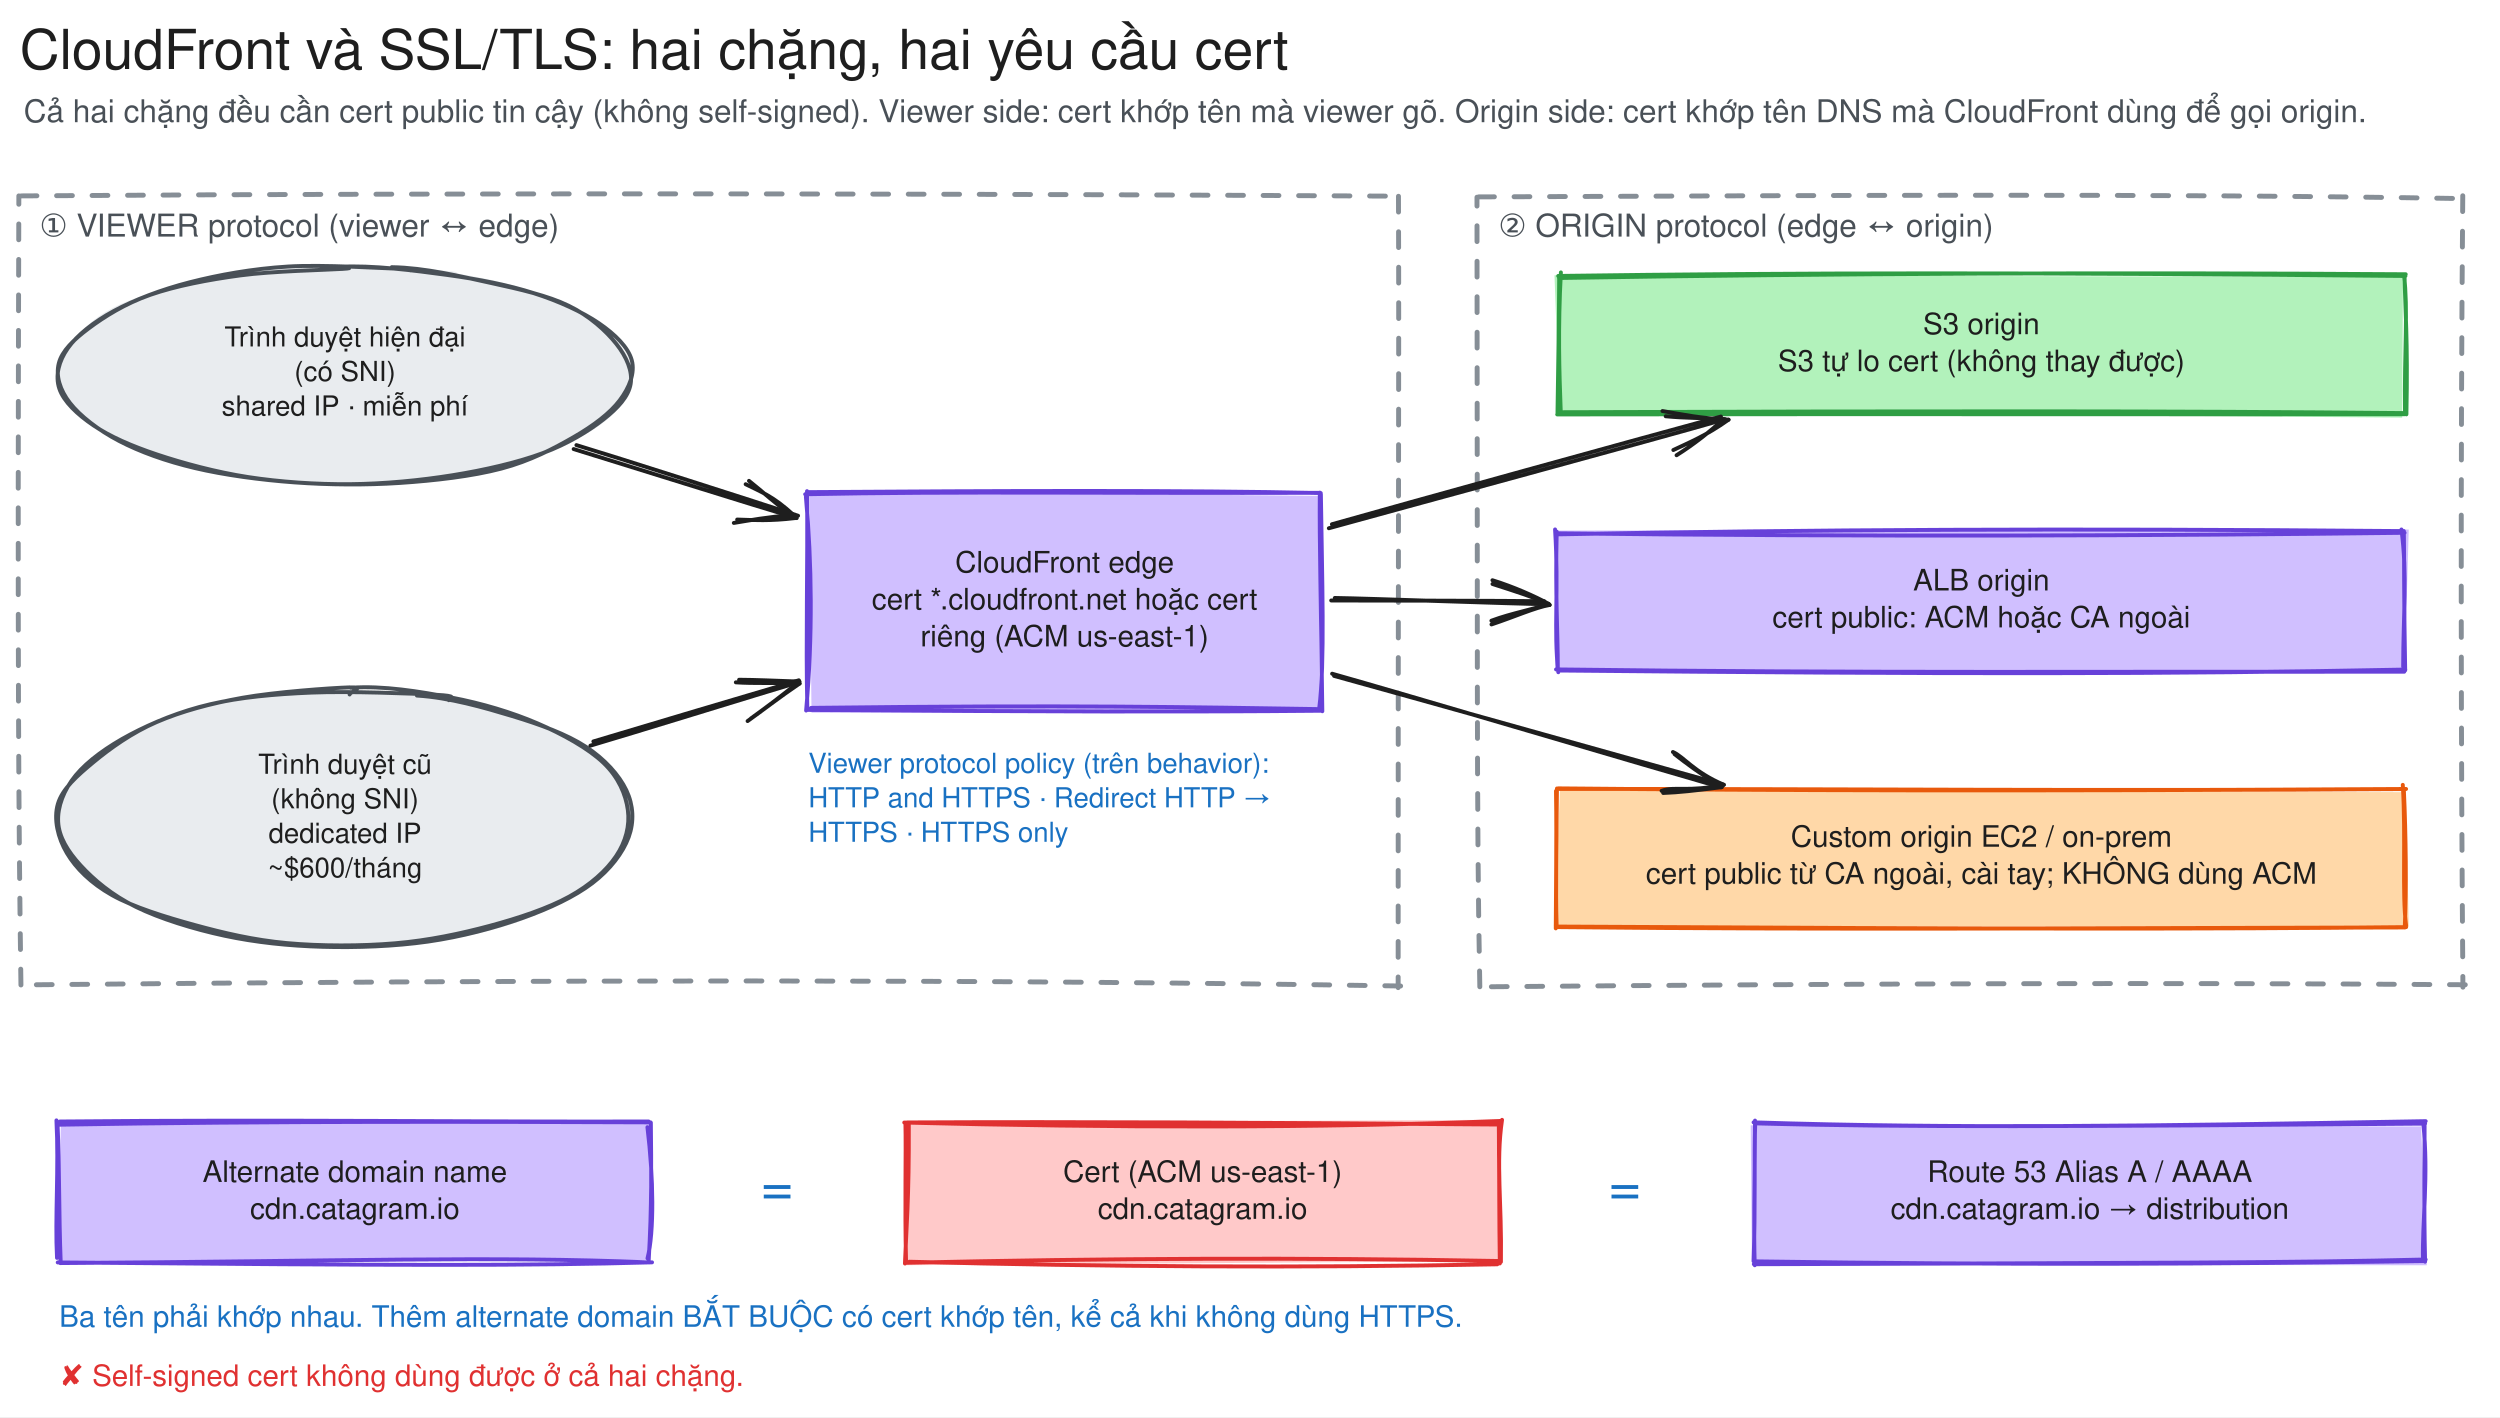
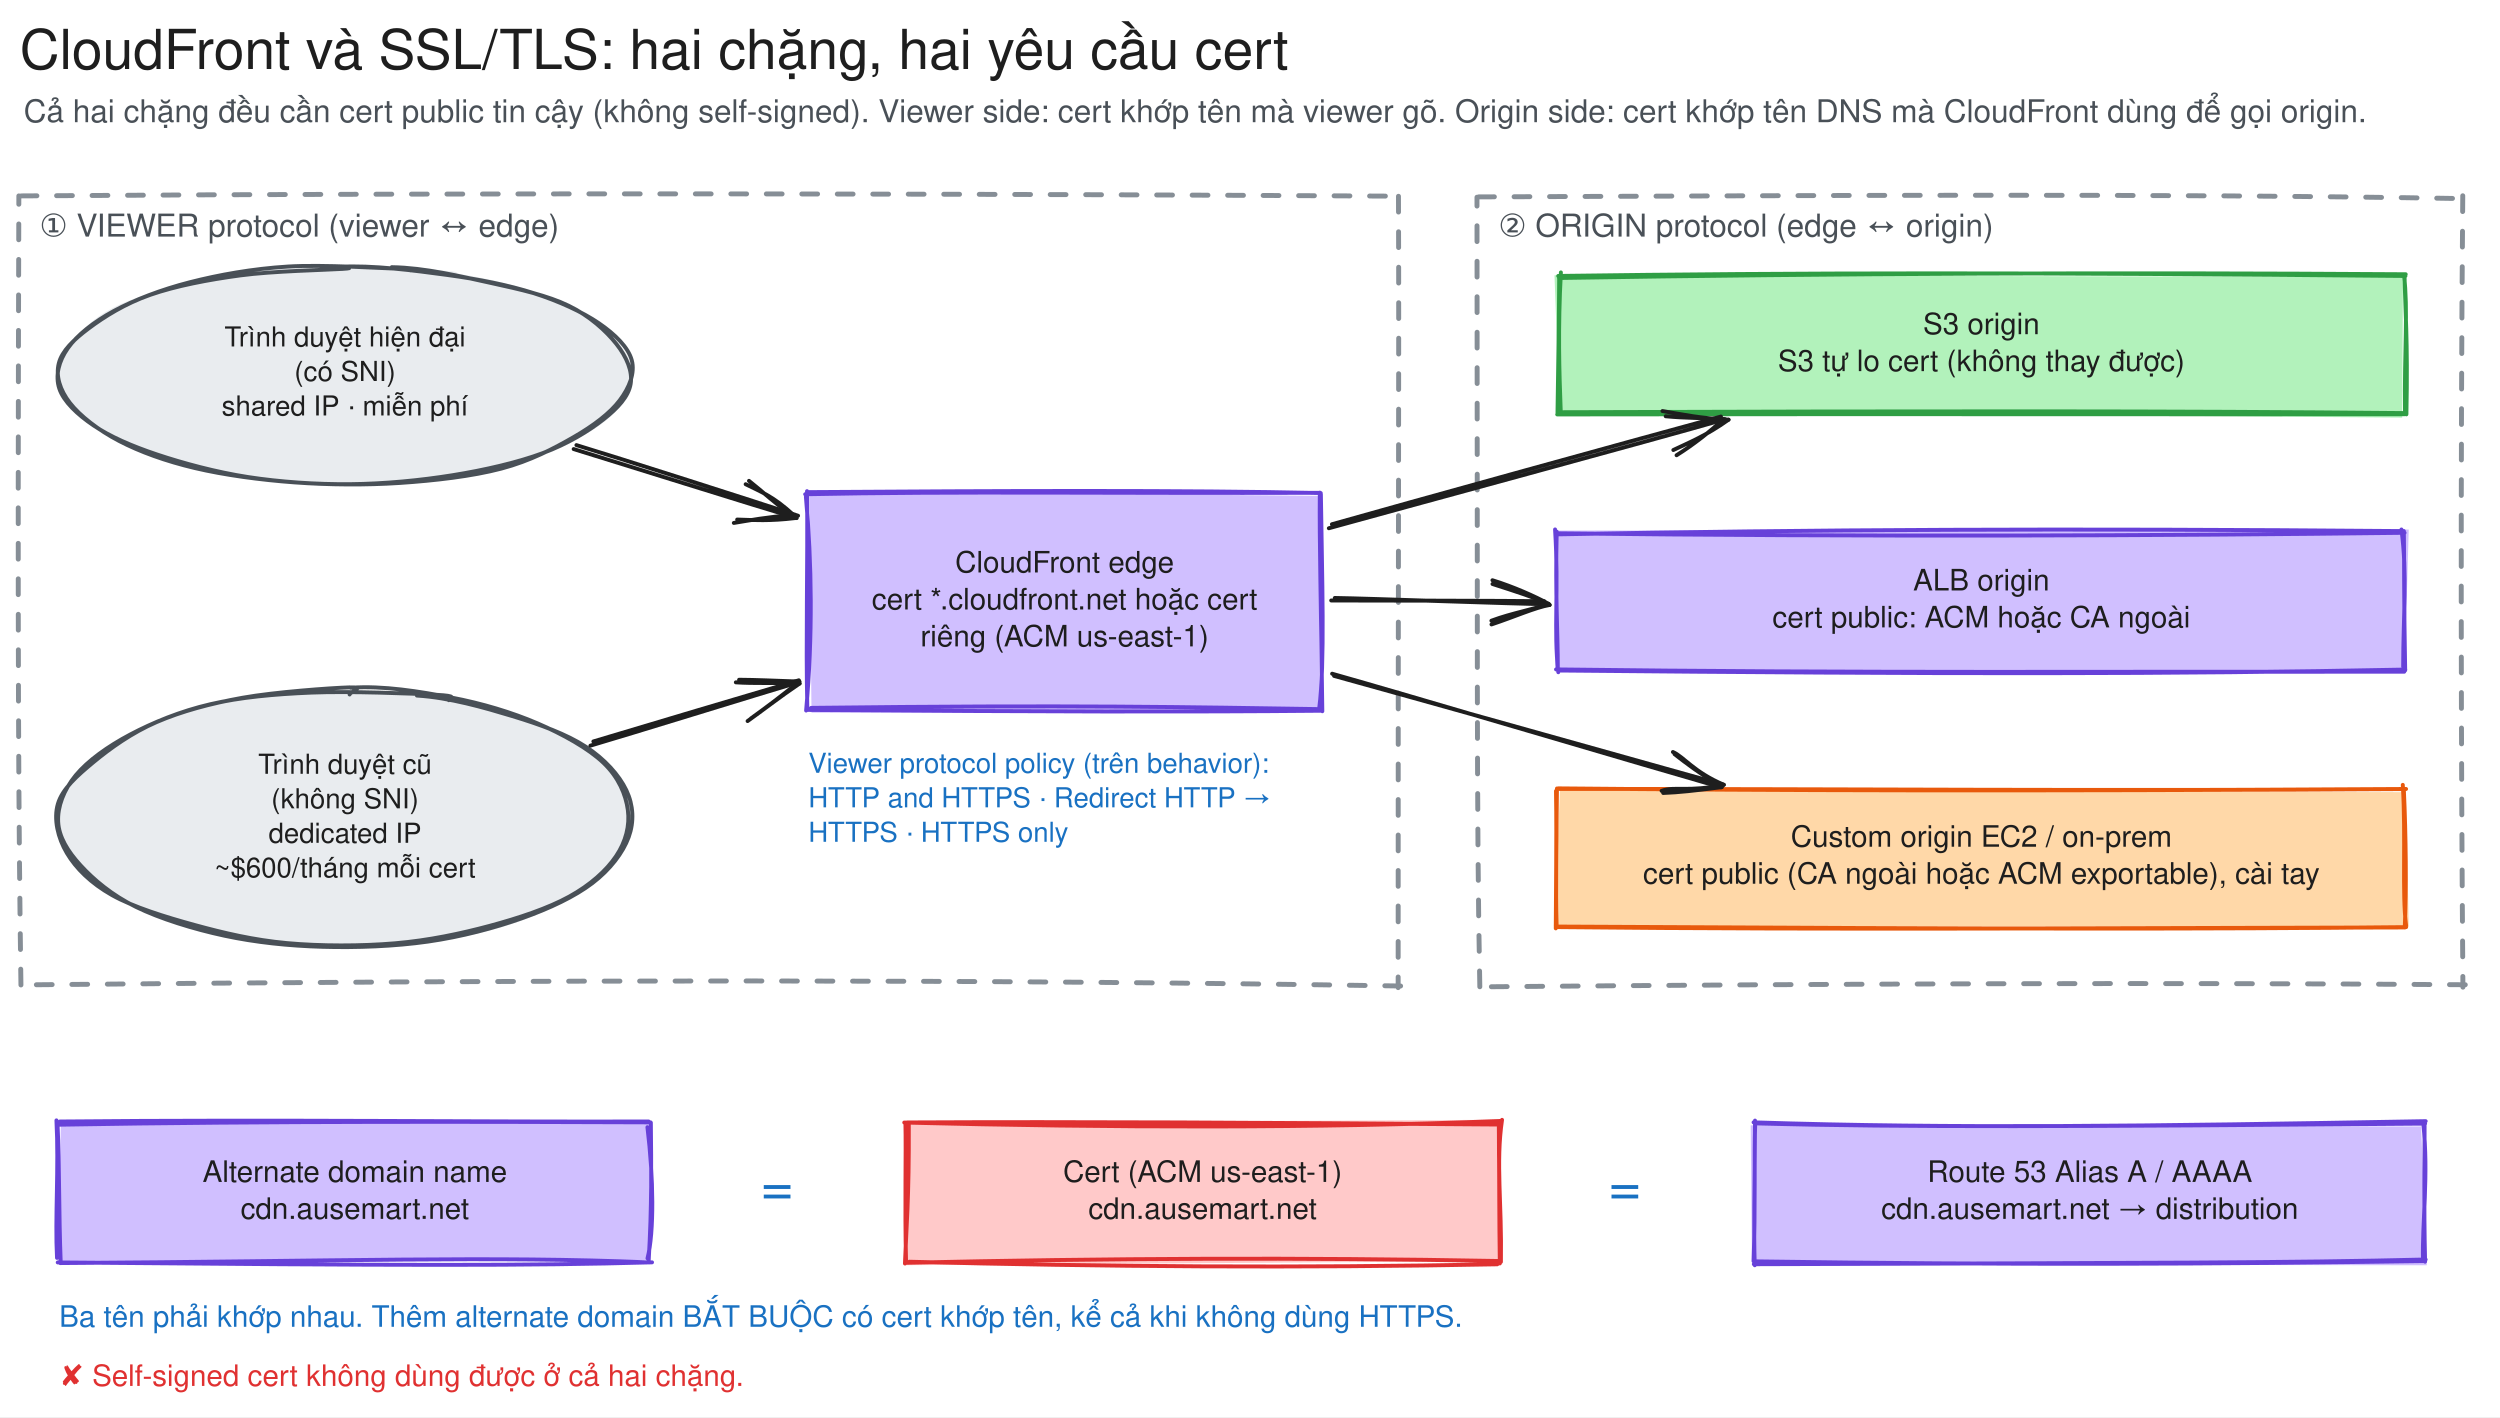
<svg xmlns="http://www.w3.org/2000/svg" version="1.1" viewBox="0 0 1268.08 718.75" width="1268.08" height="718.75">
  <defs>
    <style>
      @font-face {
        font-family: "Virgil";
        src: url("https://excalidraw.com/Virgil.woff2");
      }
      @font-face {
        font-family: "Cascadia";
        src: url("https://excalidraw.com/Cascadia.woff2");
      }
    </style>
  </defs>
  <rect x="0" y="0" width="1268.08" height="718.75" fill="#ffffff" />
  <g transform="translate(10 10) rotate(0 339.22 17.5)">
    <text x="0" y="25" font-family="Helvetica, Segoe UI Emoji" font-size="28px" fill="#1e1e1e" text-anchor="start" style="white-space: pre;" direction="ltr">CloudFront và SSL/TLS: hai chặng, hai yêu cầu cert</text>
  </g>
  <g transform="translate(12 48) rotate(0 623.04 10)">
    <text x="0" y="14" font-family="Helvetica, Segoe UI Emoji" font-size="16px" fill="#495057" text-anchor="start" style="white-space: pre;" direction="ltr">Cả hai chặng đều cần cert public tin cậy (không self-signed). Viewer side: cert khớp tên mà viewer gõ. Origin side: cert khớp tên DNS mà CloudFront dùng để gọi origin.</text>
  </g>
  <g stroke-linecap="round" transform="translate(10 100) rotate(0 350 200)">
    <path d="M0.71 -0.63 C257.73 -2.44, 515.26 -1.57, 699.82 -0.49 M699.35 -0.44 C699.71 86.38, 699.12 173.75, 699.19 400.95 M700.43 400.13 C485.31 396.69, 270.86 396.94, 0.03 399.57 M0.62 399.6 C-0.55 316.58, -1.17 230.97, -0.44 -0.63" stroke="#868e96" stroke-width="2.5" fill="none" stroke-dasharray="8 10" />
  </g>
  <g transform="translate(20 106) rotate(0 130.24 10)">
    <text x="0" y="14" font-family="Helvetica, Segoe UI Emoji" font-size="16px" fill="#495057" text-anchor="start" style="white-space: pre;" direction="ltr">① VIEWER protocol (viewer ↔ edge)</text>
  </g>
  <g stroke-linecap="round" transform="translate(750 100) rotate(0 250 200)">
    <path d="M-0.01 -0.13 C170.12 -0.78, 338.66 -2, 499.86 0.74 M499.19 -0.7 C497.98 141.48, 498.33 283.5, 499.27 400.72 M500.47 399.49 C345.6 398.33, 192.46 398.93, -0.59 400.56 M0.61 400.52 C-1.18 309.18, -0.45 218.56, -0.83 0.04" stroke="#868e96" stroke-width="2.5" fill="none" stroke-dasharray="8 10" />
  </g>
  <g transform="translate(760 106) rotate(0 121.44 10)">
    <text x="0" y="14" font-family="Helvetica, Segoe UI Emoji" font-size="16px" fill="#495057" text-anchor="start" style="white-space: pre;" direction="ltr">② ORIGIN protocol (edge ↔ origin)</text>
  </g>
  <g stroke-linecap="round" transform="translate(30 135) rotate(0 145 55)">
    <path d="M182.44 1 C198.92 1.95, 216.17 7.79, 230.39 11.73 C244.61 15.67, 258.24 19.18, 267.75 24.63 C277.26 30.07, 283.98 37.6, 287.43 44.39 C290.87 51.17, 291.56 58.68, 288.42 65.34 C285.29 72, 277.82 78.95, 268.63 84.35 C259.44 89.75, 247.22 93.77, 233.29 97.76 C219.36 101.74, 201.63 106.26, 185.06 108.27 C168.49 110.28, 150.97 110.48, 133.85 109.81 C116.73 109.15, 98.07 107.23, 82.35 104.27 C66.63 101.3, 51.57 96.99, 39.52 92.04 C27.48 87.09, 16.65 80.81, 10.1 74.57 C3.55 68.34, 0.35 60.96, 0.24 54.63 C0.13 48.3, 3.35 42.6, 9.44 36.61 C15.53 30.61, 25.09 23.94, 36.78 18.68 C48.47 13.43, 63.99 8.14, 79.56 5.06 C95.13 1.97, 111.36 0.66, 130.2 0.17 C149.04 -0.32, 180.81 1.43, 192.58 2.13 C204.36 2.83, 201.73 3.25, 200.83 4.35 M123.76 1.85 C140.07 0.15, 160.64 0.02, 177.49 1.11 C194.33 2.19, 210.62 4.83, 224.84 8.35 C239.05 11.88, 252.47 16.5, 262.78 22.24 C273.09 27.98, 282.34 36.45, 286.71 42.82 C291.08 49.18, 291.41 54.11, 289.01 60.44 C286.6 66.76, 280.74 74.88, 272.28 80.77 C263.83 86.66, 251.76 91.61, 238.28 95.78 C224.79 99.95, 207.95 103.19, 191.4 105.79 C174.84 108.39, 156.16 111.48, 138.96 111.39 C121.76 111.3, 104.18 108.18, 88.21 105.27 C72.24 102.37, 55.6 98.62, 43.15 93.97 C30.7 89.33, 20.74 83.34, 13.5 77.41 C6.25 71.48, 0.57 65.14, -0.32 58.38 C-1.21 51.62, 2.93 43.36, 8.13 36.86 C13.34 30.36, 19.99 24.31, 30.91 19.37 C41.83 14.42, 58.15 10.46, 73.63 7.19 C89.12 3.92, 115.49 0.71, 123.82 -0.25 C132.16 -1.21, 123.17 0.58, 123.65 1.45" stroke="none" stroke-width="0" fill="#e9ecef" />
    <path d="M168.71 0.52 C185.47 0.75, 204.04 5.27, 219 8.53 C233.95 11.79, 247.83 14.92, 258.43 20.08 C269.04 25.23, 277.39 32.84, 282.63 39.45 C287.87 46.07, 290.97 53.37, 289.88 59.76 C288.78 66.14, 283.51 71.92, 276.06 77.77 C268.61 83.63, 257.93 90.18, 245.17 94.89 C232.42 99.6, 215.79 103.44, 199.54 106.05 C183.28 108.67, 164.94 110.43, 147.65 110.59 C130.36 110.74, 112.15 109.49, 95.81 106.98 C79.48 104.47, 62.69 99.89, 49.63 95.53 C36.58 91.17, 25.73 86.39, 17.48 80.82 C9.22 75.25, 2.26 68.65, 0.09 62.12 C-2.09 55.59, -0.2 48.2, 4.41 41.63 C9.02 35.07, 17.44 28.32, 27.76 22.74 C38.07 17.16, 51.6 11.92, 66.3 8.16 C80.99 4.41, 97.95 1.33, 115.92 0.21 C133.9 -0.92, 163.74 1.08, 174.14 1.41 C184.55 1.73, 178.9 1.45, 178.36 2.17 M142.05 0.33 C158.83 -0.64, 180.3 2.23, 196.74 4.45 C213.17 6.68, 227.84 9.6, 240.67 13.68 C253.51 17.76, 265.45 23.26, 273.75 28.93 C282.05 34.6, 288.69 41.19, 290.45 47.71 C292.21 54.24, 289.22 61.59, 284.31 68.09 C279.41 74.58, 271.04 80.91, 261.02 86.68 C251 92.46, 238.9 98.84, 224.21 102.71 C209.52 106.59, 190.33 108.8, 172.87 109.96 C155.41 111.12, 136.79 110.94, 119.47 109.69 C102.14 108.43, 83.76 105.94, 68.92 102.43 C54.08 98.93, 41.01 94.19, 30.43 88.68 C19.86 83.17, 10.57 75.93, 5.46 69.36 C0.36 62.8, -1.78 55.61, -0.18 49.31 C1.41 43, 7.31 37.32, 15.05 31.53 C22.78 25.74, 33.39 19.03, 46.2 14.55 C59.02 10.07, 75.65 6.87, 91.93 4.68 C108.21 2.48, 135.55 1.93, 143.88 1.38 C152.2 0.84, 142.01 0.68, 141.89 1.4" stroke="#495057" stroke-width="2" fill="none" />
  </g>
  <g transform="translate(109.62 163.75) rotate(0 65.38 26.25)">
    <text x="65.38" y="12" font-family="Helvetica, Segoe UI Emoji" font-size="14px" fill="#1e1e1e" text-anchor="middle" style="white-space: pre;" direction="ltr">Trình duyệt hiện đại</text>
    <text x="65.38" y="29.5" font-family="Helvetica, Segoe UI Emoji" font-size="14px" fill="#1e1e1e" text-anchor="middle" style="white-space: pre;" direction="ltr">(có SNI)</text>
    <text x="65.38" y="47" font-family="Helvetica, Segoe UI Emoji" font-size="14px" fill="#1e1e1e" text-anchor="middle" style="white-space: pre;" direction="ltr">shared IP · miễn phí</text>
  </g>
  <g stroke-linecap="round" transform="translate(30 350) rotate(0 145 65)">
    <path d="M183.84 1.47 C200.33 2.62, 217.9 8.84, 231.98 13.61 C246.06 18.38, 259.02 23.56, 268.32 30.07 C277.62 36.58, 284.48 45.02, 287.77 52.65 C291.06 60.28, 291.27 68.24, 288.05 75.85 C284.84 83.47, 277.58 91.42, 268.48 98.34 C259.38 105.26, 247.44 112.39, 233.47 117.39 C219.5 122.38, 201.62 126.4, 184.65 128.32 C167.68 130.23, 148.8 129.85, 131.66 128.87 C114.52 127.89, 97.33 125.55, 81.8 122.42 C66.27 119.28, 50.32 115.54, 38.49 110.05 C26.65 104.56, 17.18 97.01, 10.79 89.47 C4.41 81.93, 0.24 72.85, 0.17 64.8 C0.09 56.75, 4.26 48.25, 10.35 41.2 C16.43 34.15, 25.28 28.07, 36.68 22.5 C48.07 16.93, 63.12 11.36, 78.72 7.8 C94.31 4.24, 109.04 1.47, 130.24 1.12 C151.44 0.77, 190.23 3.98, 205.94 5.68 C221.64 7.38, 225.44 10.15, 224.46 11.33 M113.03 2.53 C128.88 -0.13, 149.71 -0.2, 167.07 0.99 C184.44 2.18, 202.06 5.72, 217.23 9.68 C232.4 13.65, 246.96 19.02, 258.09 24.77 C269.23 30.52, 278.72 36.87, 284.05 44.16 C289.39 51.46, 291.3 60.58, 290.1 68.52 C288.9 76.47, 283.92 84.67, 276.85 91.84 C269.77 99.01, 260.3 106, 247.67 111.57 C235.03 117.14, 217.14 122.42, 201.03 125.26 C184.92 128.1, 168.19 128.34, 151.01 128.61 C133.84 128.89, 114.53 129.21, 97.99 126.93 C81.45 124.64, 65.24 119.93, 51.78 114.9 C38.31 109.87, 25.44 103.45, 17.19 96.76 C8.94 90.07, 4.43 82.88, 2.26 74.77 C0.09 66.65, 0.05 55.86, 4.17 48.07 C8.29 40.27, 16.8 34.36, 26.98 27.98 C37.16 21.59, 50.84 13.94, 65.26 9.77 C79.68 5.6, 105.58 4.19, 113.5 2.96 C121.42 1.73, 112.14 1.64, 112.77 2.37" stroke="none" stroke-width="0" fill="#e9ecef" />
    <path d="M181.47 2.81 C198.01 3.82, 215.62 8.92, 229.88 13.23 C244.14 17.55, 257.38 22.41, 267.02 28.68 C276.66 34.94, 284.06 43.15, 287.7 50.81 C291.34 58.48, 291.75 66.8, 288.87 74.65 C286 82.51, 279.47 91.12, 270.47 97.96 C261.47 104.81, 248.77 110.79, 234.88 115.72 C220.99 120.66, 204 125.17, 187.13 127.59 C170.25 130.02, 150.84 130.75, 133.64 130.25 C116.44 129.76, 99.69 128.01, 83.9 124.63 C68.12 121.26, 51.11 115.96, 38.94 110 C26.77 104.05, 17.43 96.09, 10.85 88.9 C4.28 81.72, -0.1 74.5, -0.5 66.89 C-0.91 59.28, 2.32 50.64, 8.42 43.24 C14.53 35.85, 24.75 28.53, 36.14 22.52 C47.53 16.51, 61.46 10.73, 76.77 7.19 C92.07 3.66, 108.89 2.1, 127.96 1.3 C147.03 0.51, 179.58 1.77, 191.19 2.42 C202.8 3.06, 198.41 3.91, 197.63 5.16 M147.89 -1.14 C164.32 -2.35, 182.96 0.77, 198.74 3.77 C214.52 6.77, 229.66 11.34, 242.56 16.88 C255.45 22.41, 268.47 29.65, 276.12 36.98 C283.77 44.31, 287.4 52.96, 288.46 60.84 C289.52 68.73, 287.43 76.96, 282.47 84.29 C277.52 91.61, 269.41 98.9, 258.73 104.78 C248.05 110.67, 233.13 115.67, 218.4 119.62 C203.68 123.57, 187.52 127.01, 170.38 128.47 C153.24 129.93, 132.55 129.93, 115.59 128.38 C98.63 126.83, 83.41 123.22, 68.62 119.16 C53.82 115.1, 37.6 110.1, 26.81 104.03 C16.03 97.95, 8.48 90.41, 3.91 82.7 C-0.67 74.99, -2.9 65.47, -0.64 57.78 C1.62 50.09, 9.14 43.47, 17.48 36.55 C25.82 29.64, 36.84 21.71, 49.41 16.27 C61.98 10.84, 76.64 6.87, 92.92 3.94 C109.19 1.01, 138.01 -1.06, 147.07 -1.33 C156.14 -1.61, 147.58 0.75, 147.33 2.27" stroke="#495057" stroke-width="2" fill="none" />
  </g>
  <g transform="translate(127.4 380) rotate(0 47.6 35)">
    <text x="47.6" y="12.5" font-family="Helvetica, Segoe UI Emoji" font-size="14px" fill="#1e1e1e" text-anchor="middle" style="white-space: pre;" direction="ltr">Trình duyệt cũ</text>
    <text x="47.6" y="30" font-family="Helvetica, Segoe UI Emoji" font-size="14px" fill="#1e1e1e" text-anchor="middle" style="white-space: pre;" direction="ltr">(không SNI)</text>
    <text x="47.6" y="47.5" font-family="Helvetica, Segoe UI Emoji" font-size="14px" fill="#1e1e1e" text-anchor="middle" style="white-space: pre;" direction="ltr">dedicated IP</text>
-     <text x="47.6" y="65" font-family="Helvetica, Segoe UI Emoji" font-size="14px" fill="#1e1e1e" text-anchor="middle" style="white-space: pre;" direction="ltr">~$600/tháng</text>
+     <text x="47.6" y="65" font-family="Helvetica, Segoe UI Emoji" font-size="14px" fill="#1e1e1e" text-anchor="middle" style="white-space: pre;" direction="ltr">~$600/tháng mỗi cert</text>
  </g>
  <g stroke-linecap="round" transform="translate(410 250) rotate(0 130 55)">
    <path d="M0.44 -0.93 L258.94 1.51 L259.48 111.15 L1.62 111.52" stroke="none" stroke-width="0" fill="#d0bfff" />
    <path d="M-1.59 0.7 C74.96 -0.88, 153.24 0.3, 258.81 -0.03 M0.28 -0.38 C96.56 -1.04, 192.56 -1.43, 259.92 0.09 M259.99 0.64 C260.55 43.53, 262.11 86.51, 259.13 109.41 M259.45 -0.13 C259.21 26.22, 260.03 54.15, 260.72 110.76 M259.32 109.69 C195.31 108.71, 134.08 107.47, 1.44 109.06 M259.76 110.51 C192.03 111.14, 122.34 111.02, -0.48 110.09 M-1.11 110.41 C2.27 72.58, 1.8 35.78, -1.22 1.99 M-0.49 110.04 C-1.34 74.01, -0.19 36.54, -0.65 -0.87" stroke="#6741d9" stroke-width="2" fill="none" />
  </g>
  <g transform="translate(427.575 276.875) rotate(0 112.425 28.125)">
    <text x="112.425" y="13.5" font-family="Helvetica, Segoe UI Emoji" font-size="15px" fill="#1e1e1e" text-anchor="middle" style="white-space: pre;" direction="ltr">CloudFront edge</text>
    <text x="112.425" y="32.25" font-family="Helvetica, Segoe UI Emoji" font-size="15px" fill="#1e1e1e" text-anchor="middle" style="white-space: pre;" direction="ltr">cert *.cloudfront.net hoặc cert</text>
    <text x="112.425" y="51" font-family="Helvetica, Segoe UI Emoji" font-size="15px" fill="#1e1e1e" text-anchor="middle" style="white-space: pre;" direction="ltr">riêng (ACM us-east-1)</text>
  </g>
  <g stroke-linecap="round" transform="translate(790 140) rotate(0 215 35)">
    <path d="M-1.52 -0.38 L428.86 0.41 L428.48 71.85 L1.04 68.4" stroke="none" stroke-width="0" fill="#b2f2bb" />
    <path d="M0.78 1.01 C142.05 -1.35, 283.59 -1.87, 430.24 -0.89 M0.38 -0.03 C121 -1.71, 241.26 -1.85, 430.1 -0.02 M429.36 -0.87 C431.54 17.49, 429.49 36.69, 429.89 69.43 M429.66 -0.57 C429.91 16.59, 431.4 31.78, 430.6 70.17 M430.65 69.54 C311.92 68.39, 194.25 68.47, 0.9 69.09 M429.72 70.1 C310.89 70.26, 191.32 69.9, -0.13 70.21 M1.67 69.19 C0.89 48.3, 0.19 27.05, 1.73 -1.82 M0.02 69.28 C0.22 49.59, 0.78 29.22, 0.87 0.38" stroke="#2f9e44" stroke-width="2" fill="none" />
  </g>
  <g transform="translate(896.55 156.25) rotate(0 108.45 18.75)">
    <text x="108.45" y="13.25" font-family="Helvetica, Segoe UI Emoji" font-size="15px" fill="#1e1e1e" text-anchor="middle" style="white-space: pre;" direction="ltr">S3 origin</text>
    <text x="108.45" y="32" font-family="Helvetica, Segoe UI Emoji" font-size="15px" fill="#1e1e1e" text-anchor="middle" style="white-space: pre;" direction="ltr">S3 tự lo cert (không thay được)</text>
  </g>
  <g stroke-linecap="round" transform="translate(790 270) rotate(0 215 35)">
    <path d="M-0.84 -0.89 L431.79 -1.41 L429.71 70.32 L-1.25 69.97" stroke="none" stroke-width="0" fill="#d0bfff" />
    <path d="M0.57 1.03 C128.32 -1.41, 255.91 -2.08, 429.14 -0.61 M-0.18 0.51 C154.35 2.37, 308.48 1.76, 429.65 0.25 M428.09 -1.43 C431.14 21.66, 429.01 41.42, 428.96 68.09 M429.3 -0.65 C429.58 14.6, 429.22 29.4, 429.98 70.04 M429.51 70.71 C290.75 70.57, 151.52 71.5, -0.73 69.55 M430.04 69.63 C313.02 72.01, 196.62 71.99, 0.27 70.1 M0.42 70.98 C-2.04 49.53, 0.74 29.6, -1.22 -1.45 M0.16 69.04 C0.2 51.11, -1.17 32.25, -0.39 -0.35" stroke="#6741d9" stroke-width="2" fill="none" />
  </g>
  <g transform="translate(896.325 286.25) rotate(0 108.675 18.75)">
    <text x="108.675" y="13.25" font-family="Helvetica, Segoe UI Emoji" font-size="15px" fill="#1e1e1e" text-anchor="middle" style="white-space: pre;" direction="ltr">ALB origin</text>
    <text x="108.675" y="32" font-family="Helvetica, Segoe UI Emoji" font-size="15px" fill="#1e1e1e" text-anchor="middle" style="white-space: pre;" direction="ltr">cert public: ACM hoặc CA ngoài</text>
  </g>
  <g stroke-linecap="round" transform="translate(790 400) rotate(0 215 35)">
    <path d="M1.29 1.03 L430.25 1.79 L431.82 70.1 L-1.82 69.66" stroke="none" stroke-width="0" fill="#ffd8a8" />
    <path d="M0.96 0.18 C141 0.09, 281.73 1.33, 429.42 0.24 M0.35 -0.11 C112.83 0.95, 225.68 1.4, 430.43 0.19 M428.77 -1.89 C430.39 24.74, 428.34 53.5, 430.44 69.43 M429.28 -0.04 C430.43 25.21, 430.6 50.55, 429.78 70.47 M429.19 70.43 C286.04 70.68, 143.33 71.77, 0.43 70.26 M430.46 70.26 C331.01 71.33, 231.55 71.26, -0.14 69.98 M-0.43 69.54 C-1.08 50.31, -0.27 30.75, -0.75 1.2 M-0.86 70.9 C-0.7 46.05, -0.58 20.97, -0.27 -0.05" stroke="#e8590c" stroke-width="2" fill="none" />
  </g>
  <g transform="translate(831.6 416.25) rotate(0 173.4 18.75)">
    <text x="173.4" y="13.25" font-family="Helvetica, Segoe UI Emoji" font-size="15px" fill="#1e1e1e" text-anchor="middle" style="white-space: pre;" direction="ltr">Custom origin EC2 / on-prem</text>
-     <text x="173.4" y="32" font-family="Helvetica, Segoe UI Emoji" font-size="15px" fill="#1e1e1e" text-anchor="middle" style="white-space: pre;" direction="ltr">cert public từ CA ngoài, cài tay; KHÔNG dùng ACM</text>
+     <text x="173.4" y="32" font-family="Helvetica, Segoe UI Emoji" font-size="15px" fill="#1e1e1e" text-anchor="middle" style="white-space: pre;" direction="ltr">cert public (CA ngoài hoặc ACM exportable), cài tay</text>
  </g>
  <g stroke-linecap="round" transform="translate(30 570) rotate(0 150 35)">
    <path d="M0.92 -1.95 L299.22 -0.27 L299.42 69.1 L-0.68 70.49" stroke="none" stroke-width="0" fill="#d0bfff" />
    <path d="M0.37 -1.13 C110.65 -2.22, 222.38 -0.81, 298.99 -1.15 M-0.48 0.49 C109.05 -1.43, 217.85 -1.01, 299.99 -0.71 M298.4 1.75 C301.53 27.47, 301.84 55, 298.43 68.27 M300.13 -0.56 C300.32 21.23, 300.69 41.02, 299.03 69.45 M299.65 70.35 C220.48 66.99, 143.37 69.76, 0.52 70.67 M300.73 70.3 C237.97 72.06, 176.59 71.93, -0.72 70.35 M-1.08 68.04 C-2.16 47.8, -0.08 21.97, -1.37 -1.71 M0.79 70.33 C-0.2 45.1, 0.19 21.59, -0.81 0.18" stroke="#6741d9" stroke-width="2" fill="none" />
  </g>
  <g transform="translate(98.1 586.25) rotate(0 81.9 18.75)">
    <text x="81.9" y="13.25" font-family="Helvetica, Segoe UI Emoji" font-size="15px" fill="#1e1e1e" text-anchor="middle" style="white-space: pre;" direction="ltr">Alternate domain name</text>
-     <text x="81.9" y="32" font-family="Helvetica, Segoe UI Emoji" font-size="15px" fill="#1e1e1e" text-anchor="middle" style="white-space: pre;" direction="ltr">cdn.catagram.io</text>
+     <text x="81.9" y="32" font-family="Helvetica, Segoe UI Emoji" font-size="15px" fill="#1e1e1e" text-anchor="middle" style="white-space: pre;" direction="ltr">cdn.ausemart.net</text>
  </g>
  <g stroke-linecap="round" transform="translate(460 570) rotate(0 150 35)">
    <path d="M0.22 -0.55 L298.9 -2 L300.61 69.67 L-0.9 71.76" stroke="none" stroke-width="0" fill="#ffc9c9" />
    <path d="M-1.33 -0.61 C103.48 2.06, 208.81 2.28, 301.24 -1.42 M0.21 -0.66 C88.78 -1.09, 177.2 -0.61, 300.33 0.4 M301.88 -1.98 C298.67 19.86, 301.82 40.28, 301.31 70.08 M300.16 -0.26 C300.53 23.22, 300.41 49.14, 300.76 70.86 M299.47 71.29 C199.33 73.23, 99.42 72.56, 1.23 69.99 M300.27 69.63 C200.98 67.74, 101.29 68.2, -0.59 70.53 M-0.98 70.9 C-0.36 53.91, 1.16 37.64, 0.97 -0.03 M-0.43 69.45 C-1.13 42.21, -0.36 14.45, -0.74 -0.43" stroke="#e03131" stroke-width="2" fill="none" />
  </g>
  <g transform="translate(532 586.25) rotate(0 78 18.75)">
    <text x="78" y="13.25" font-family="Helvetica, Segoe UI Emoji" font-size="15px" fill="#1e1e1e" text-anchor="middle" style="white-space: pre;" direction="ltr">Cert (ACM us-east-1)</text>
-     <text x="78" y="32" font-family="Helvetica, Segoe UI Emoji" font-size="15px" fill="#1e1e1e" text-anchor="middle" style="white-space: pre;" direction="ltr">cdn.catagram.io</text>
+     <text x="78" y="32" font-family="Helvetica, Segoe UI Emoji" font-size="15px" fill="#1e1e1e" text-anchor="middle" style="white-space: pre;" direction="ltr">cdn.ausemart.net</text>
  </g>
  <g stroke-linecap="round" transform="translate(890 570) rotate(0 170 35)">
    <path d="M-1.99 0.79 L338.06 1.36 L340.95 71.8 L-1.38 71.2" stroke="none" stroke-width="0" fill="#d0bfff" />
    <path d="M-0.53 -0.71 C100.59 2.54, 199.34 1.23, 340.38 -1.31 M0.67 -0.14 C78.88 1.85, 158.41 1.45, 340.09 -0.06 M339.16 -0.12 C341.96 25.94, 338.5 50.58, 339.02 69.52 M339.83 0.92 C339.89 20.14, 339.39 39.28, 340.08 69.96 M340.37 68.86 C271.66 70.58, 203.42 70.54, -0.39 71.25 M340.11 69.64 C234.54 71.22, 129.04 71.7, -0.13 69.8 M0.07 71.77 C-0.55 52.74, 0.05 35.44, 0.2 -1.6 M-0.54 69.68 C0.47 43.46, -0.31 15.05, 0.28 0.66" stroke="#6741d9" stroke-width="2" fill="none" />
  </g>
  <g transform="translate(952.45 586.25) rotate(0 107.55 18.75)">
    <text x="107.55" y="13.25" font-family="Helvetica, Segoe UI Emoji" font-size="15px" fill="#1e1e1e" text-anchor="middle" style="white-space: pre;" direction="ltr">Route 53 Alias A / AAAA</text>
-     <text x="107.55" y="32" font-family="Helvetica, Segoe UI Emoji" font-size="15px" fill="#1e1e1e" text-anchor="middle" style="white-space: pre;" direction="ltr">cdn.catagram.io → distribution</text>
+     <text x="107.55" y="32" font-family="Helvetica, Segoe UI Emoji" font-size="15px" fill="#1e1e1e" text-anchor="middle" style="white-space: pre;" direction="ltr">cdn.ausemart.net → distribution</text>
  </g>
  <g stroke-linecap="round">
    <g transform="translate(292.2626 226.9458) rotate(0 56.00734 17.64615)">
      <path d="M0.12 -1.17 C19.01 4.51, 93.89 28.46, 112.54 34.65 M-1.28 0.84 C17.57 6.61, 93.11 30.33, 111.87 35.85" stroke="#1e1e1e" stroke-width="2" fill="none" />
    </g>
    <g transform="translate(292.2626 226.9458) rotate(0 56.00734 17.64615)">
      <path d="M79.96 38.3 C87.76 37.04, 96.85 35.26, 110.16 34.27 M81.66 36.59 C90.22 36.85, 98.1 37.39, 111.04 35.84" stroke="#1e1e1e" stroke-width="2" fill="none" />
    </g>
    <g transform="translate(292.2626 226.9458) rotate(0 56.00734 17.64615)">
      <path d="M85.96 18.67 C92.47 21.96, 100.17 24.72, 110.16 34.27 M87.65 16.96 C94.7 22.55, 100.94 28.44, 111.04 35.84" stroke="#1e1e1e" stroke-width="2" fill="none" />
    </g>
  </g>
  <g stroke-linecap="round">
    <g transform="translate(301.079 377.0036) rotate(0 51.58808 -15.54709)">
      <path d="M-0.1 -0.92 C17.24 -6.14, 86.73 -26.86, 104.11 -31.93 M-1.61 1.21 C15.65 -3.82, 86.06 -25.61, 103.65 -30.84" stroke="#1e1e1e" stroke-width="2" fill="none" />
    </g>
    <g transform="translate(301.079 377.0036) rotate(0 51.58808 -15.54709)">
      <path d="M78.13 -11.26 C85.66 -16.61, 93.94 -23.12, 104.5 -30.3 M79.79 -12.57 C87.14 -17.86, 93.83 -22.84, 104.39 -31.29" stroke="#1e1e1e" stroke-width="2" fill="none" />
    </g>
    <g transform="translate(301.079 377.0036) rotate(0 51.58808 -15.54709)">
      <path d="M72.17 -30.9 C81.4 -30.27, 91.5 -30.8, 104.5 -30.3 M73.82 -32.21 C82.65 -32.14, 90.97 -31.76, 104.39 -31.29" stroke="#1e1e1e" stroke-width="2" fill="none" />
    </g>
  </g>
  <g stroke-linecap="round">
    <g transform="translate(675.7784 267.0404) rotate(0 99.12542 -27.71248)">
      <path d="M-0.19 -1.12 C32.72 -10.51, 164.16 -46.82, 197.14 -55.75 M-1.74 0.9 C31.54 -8.36, 166.2 -44.79, 199.27 -54.39" stroke="#1e1e1e" stroke-width="2" fill="none" />
    </g>
    <g transform="translate(675.7784 267.0404) rotate(0 99.12542 -27.71248)">
      <path d="M173 -38.78 C181 -42.61, 189.52 -45.96, 200.98 -54.16 M174.63 -36.13 C183.23 -41.51, 191.39 -47.97, 198.52 -54.48" stroke="#1e1e1e" stroke-width="2" fill="none" />
    </g>
    <g transform="translate(675.7784 267.0404) rotate(0 99.12542 -27.71248)">
      <path d="M167.49 -58.54 C177.11 -56.89, 187.16 -54.77, 200.98 -54.16 M169.12 -55.9 C179.4 -54.92, 189.32 -55.04, 198.52 -54.48" stroke="#1e1e1e" stroke-width="2" fill="none" />
    </g>
  </g>
  <g stroke-linecap="round">
    <g transform="translate(676 305) rotate(0 54 0)">
      <path d="M-0.76 -0.42 C17.04 -0.39, 89.37 -0.3, 107.29 -0.04 M1.05 -1.69 C19.19 -1.43, 91.63 1.29, 109.64 1.48" stroke="#1e1e1e" stroke-width="2" fill="none" />
    </g>
    <g transform="translate(676 305) rotate(0 54 0)">
      <path d="M80.49 9.84 C90.9 5.93, 102.65 3.96, 109.48 1.28 M80.53 11.73 C92.27 7.83, 102.49 3.19, 110.02 1.85" stroke="#1e1e1e" stroke-width="2" fill="none" />
    </g>
    <g transform="translate(676 305) rotate(0 54 0)">
      <path d="M81.02 -10.68 C91.2 -7.55, 102.77 -2.49, 109.48 1.28 M81.05 -8.78 C92.66 -5.02, 102.69 -2.01, 110.02 1.85" stroke="#1e1e1e" stroke-width="2" fill="none" />
    </g>
  </g>
  <g stroke-linecap="round">
    <g transform="translate(675.7784 342.9596) rotate(0 99.12542 27.71248)">
      <path d="M0.9 -0.12 C34.05 8.99, 165.46 45.89, 198.17 55.03 M-0.08 -1.23 C32.97 8.03, 163.92 46.88, 197.17 56.37" stroke="#1e1e1e" stroke-width="2" fill="none" />
    </g>
    <g transform="translate(675.7784 342.9596) rotate(0 99.12542 27.71248)">
      <path d="M167.04 58.19 C173.73 55.75, 180.4 58.95, 198.59 55.1 M167.85 59.26 C175.86 58.95, 183.17 58.13, 197.55 56.3" stroke="#1e1e1e" stroke-width="2" fill="none" />
    </g>
    <g transform="translate(675.7784 342.9596) rotate(0 99.12542 27.71248)">
      <path d="M172.78 38.48 C178.16 40.8, 183.45 48.71, 198.59 55.1 M173.59 39.56 C179.92 44.47, 185.69 48.91, 197.55 56.3" stroke="#1e1e1e" stroke-width="2" fill="none" />
    </g>
  </g>
  <g transform="translate(410 380) rotate(0 127.82 26.25)">
    <text x="0" y="12" font-family="Helvetica, Segoe UI Emoji" font-size="14px" fill="#1971c2" text-anchor="start" style="white-space: pre;" direction="ltr">Viewer protocol policy (trên behavior):</text>
    <text x="0" y="29.5" font-family="Helvetica, Segoe UI Emoji" font-size="14px" fill="#1971c2" text-anchor="start" style="white-space: pre;" direction="ltr">HTTP and HTTPS · Redirect HTTP →</text>
    <text x="0" y="47" font-family="Helvetica, Segoe UI Emoji" font-size="14px" fill="#1971c2" text-anchor="start" style="white-space: pre;" direction="ltr">HTTPS · HTTPS only</text>
  </g>
  <g transform="translate(386 586) rotate(0 7.42 17.5)">
    <text x="0" y="25" font-family="Helvetica, Segoe UI Emoji" font-size="28px" fill="#1971c2" text-anchor="start" style="white-space: pre;" direction="ltr">=</text>
  </g>
  <g transform="translate(816 586) rotate(0 7.42 17.5)">
    <text x="0" y="25" font-family="Helvetica, Segoe UI Emoji" font-size="28px" fill="#1971c2" text-anchor="start" style="white-space: pre;" direction="ltr">=</text>
  </g>
  <g transform="translate(30 660) rotate(0 362.175 9.375)">
    <text x="0" y="13" font-family="Helvetica, Segoe UI Emoji" font-size="15px" fill="#1971c2" text-anchor="start" style="white-space: pre;" direction="ltr">Ba tên phải khớp nhau. Thêm alternate domain BẮT BUỘC có cert khớp tên, kể cả khi không dùng HTTPS.</text>
  </g>
  <g transform="translate(30 690) rotate(0 175.8 9.375)">
    <text x="0" y="13" font-family="Helvetica, Segoe UI Emoji" font-size="15px" fill="#e03131" text-anchor="start" style="white-space: pre;" direction="ltr">✘ Self-signed cert không dùng được ở cả hai chặng.</text>
  </g>
</svg>
